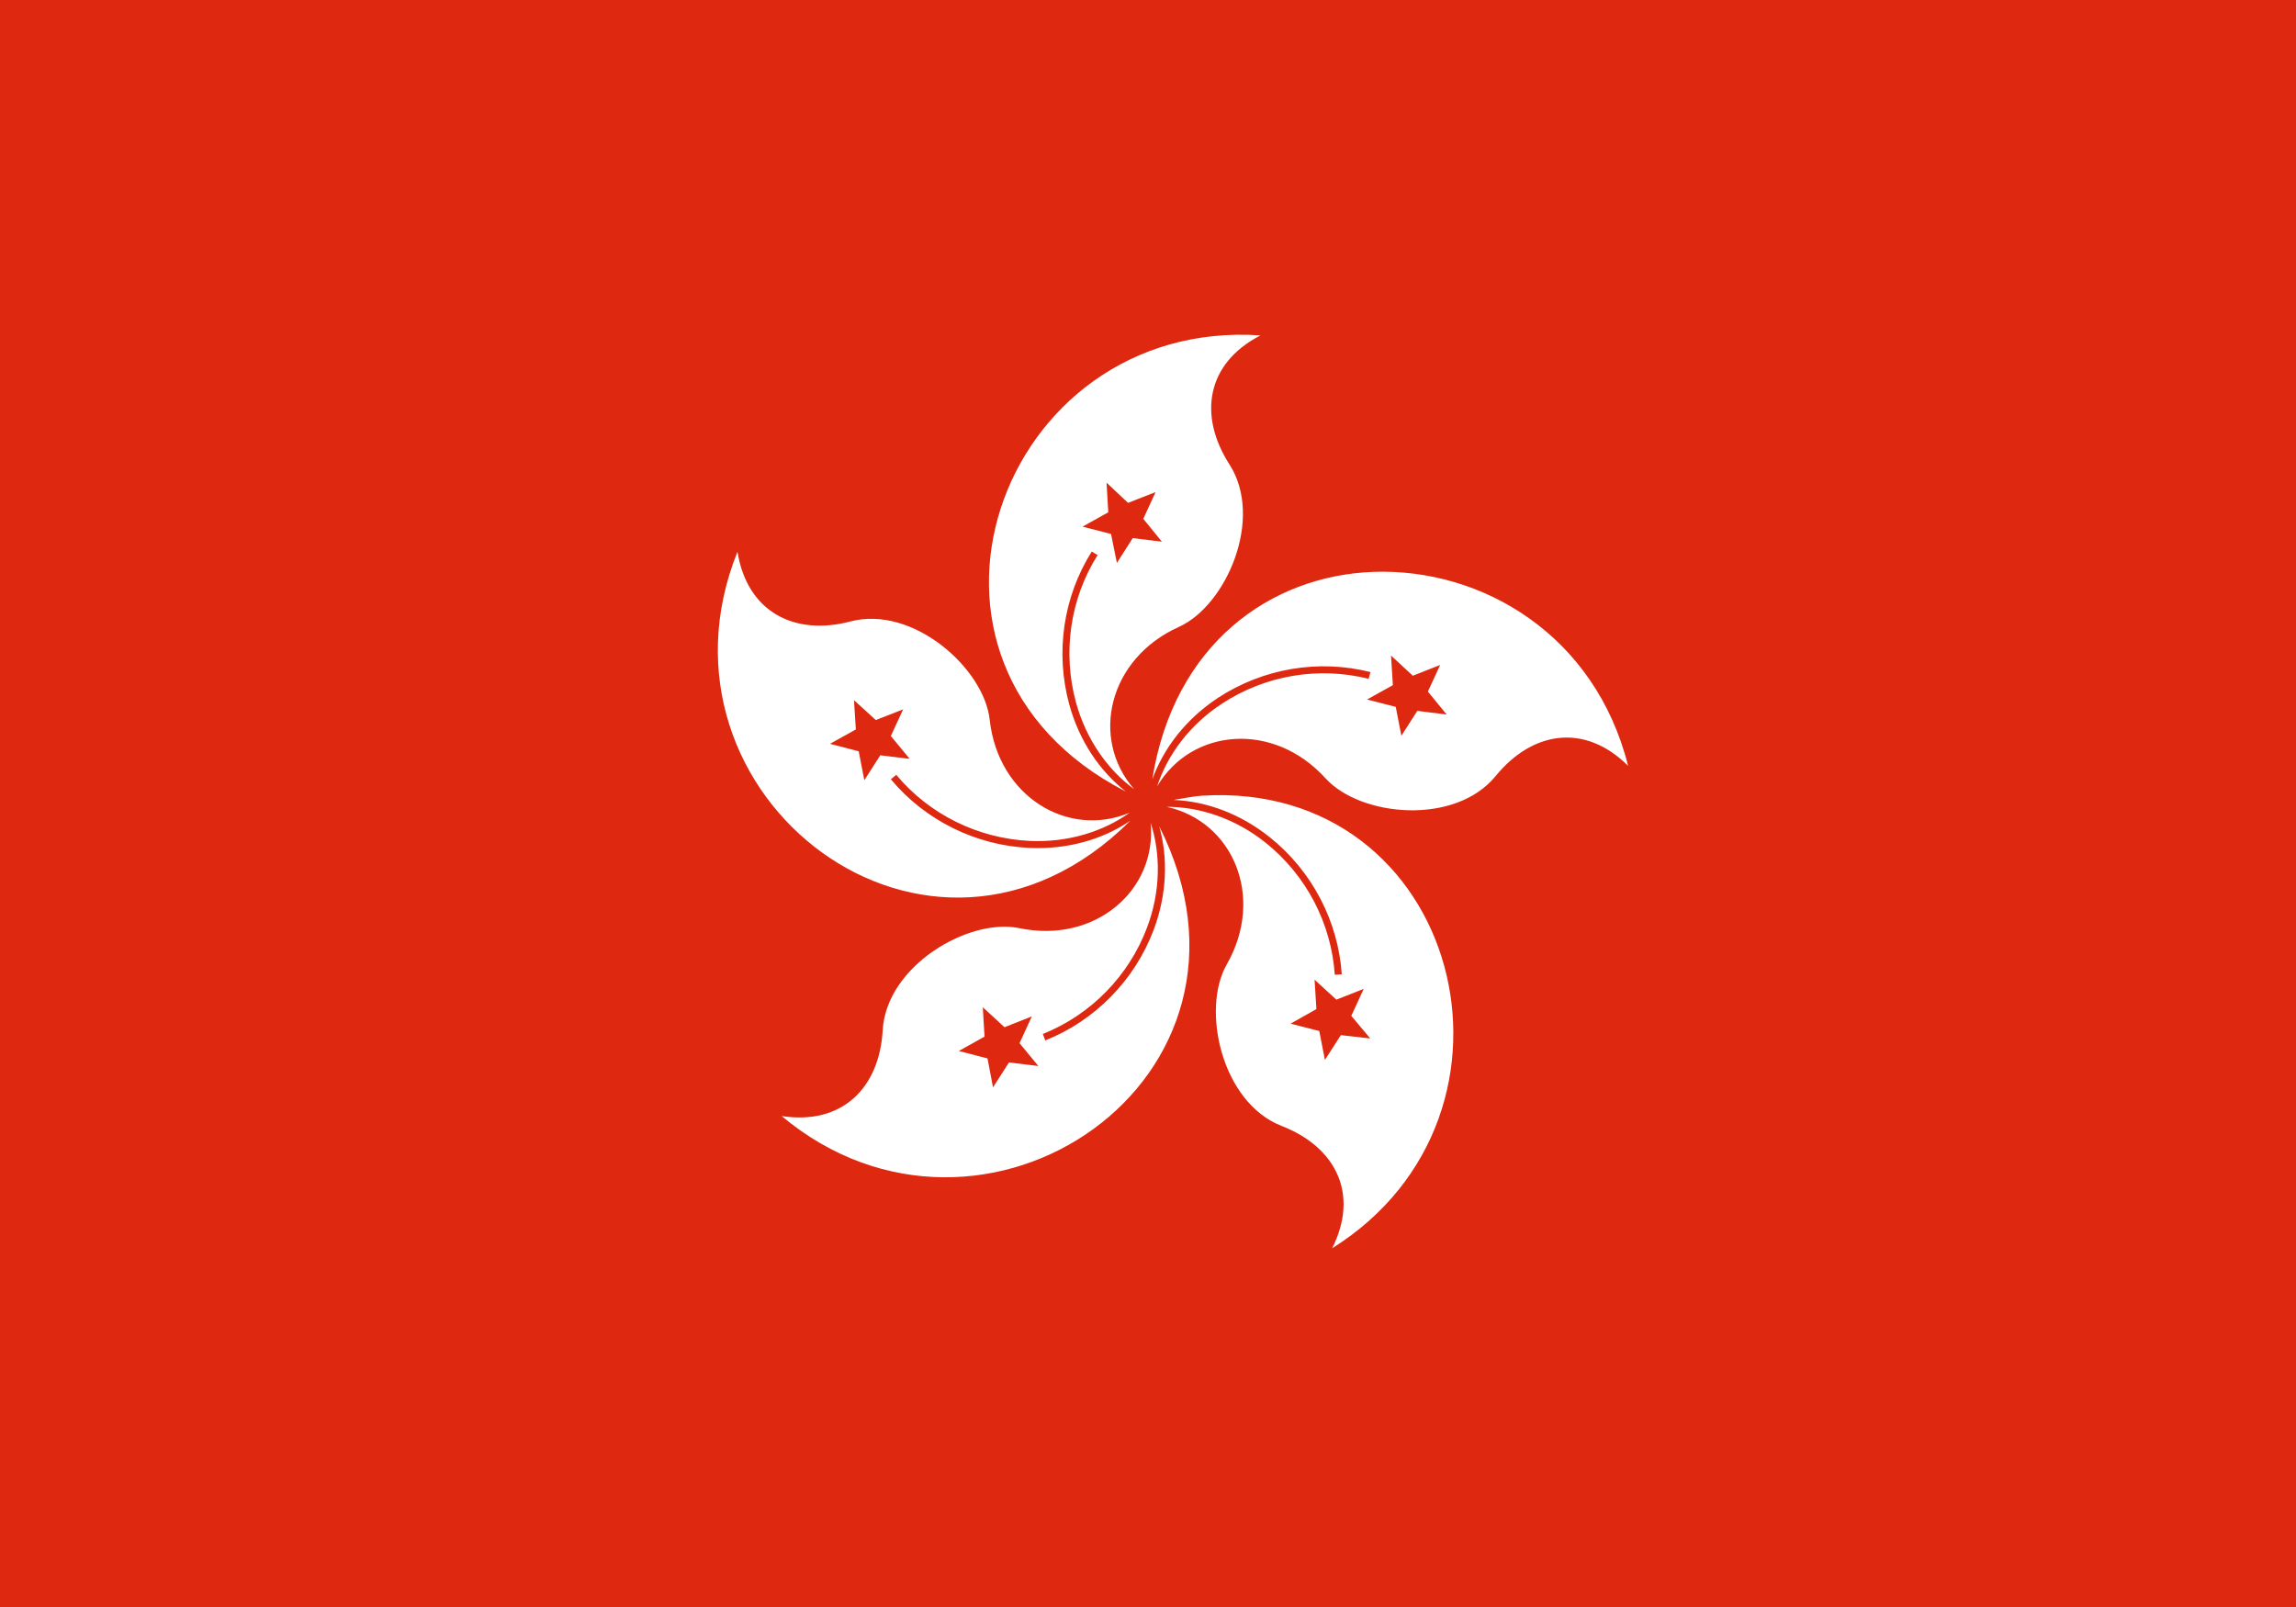
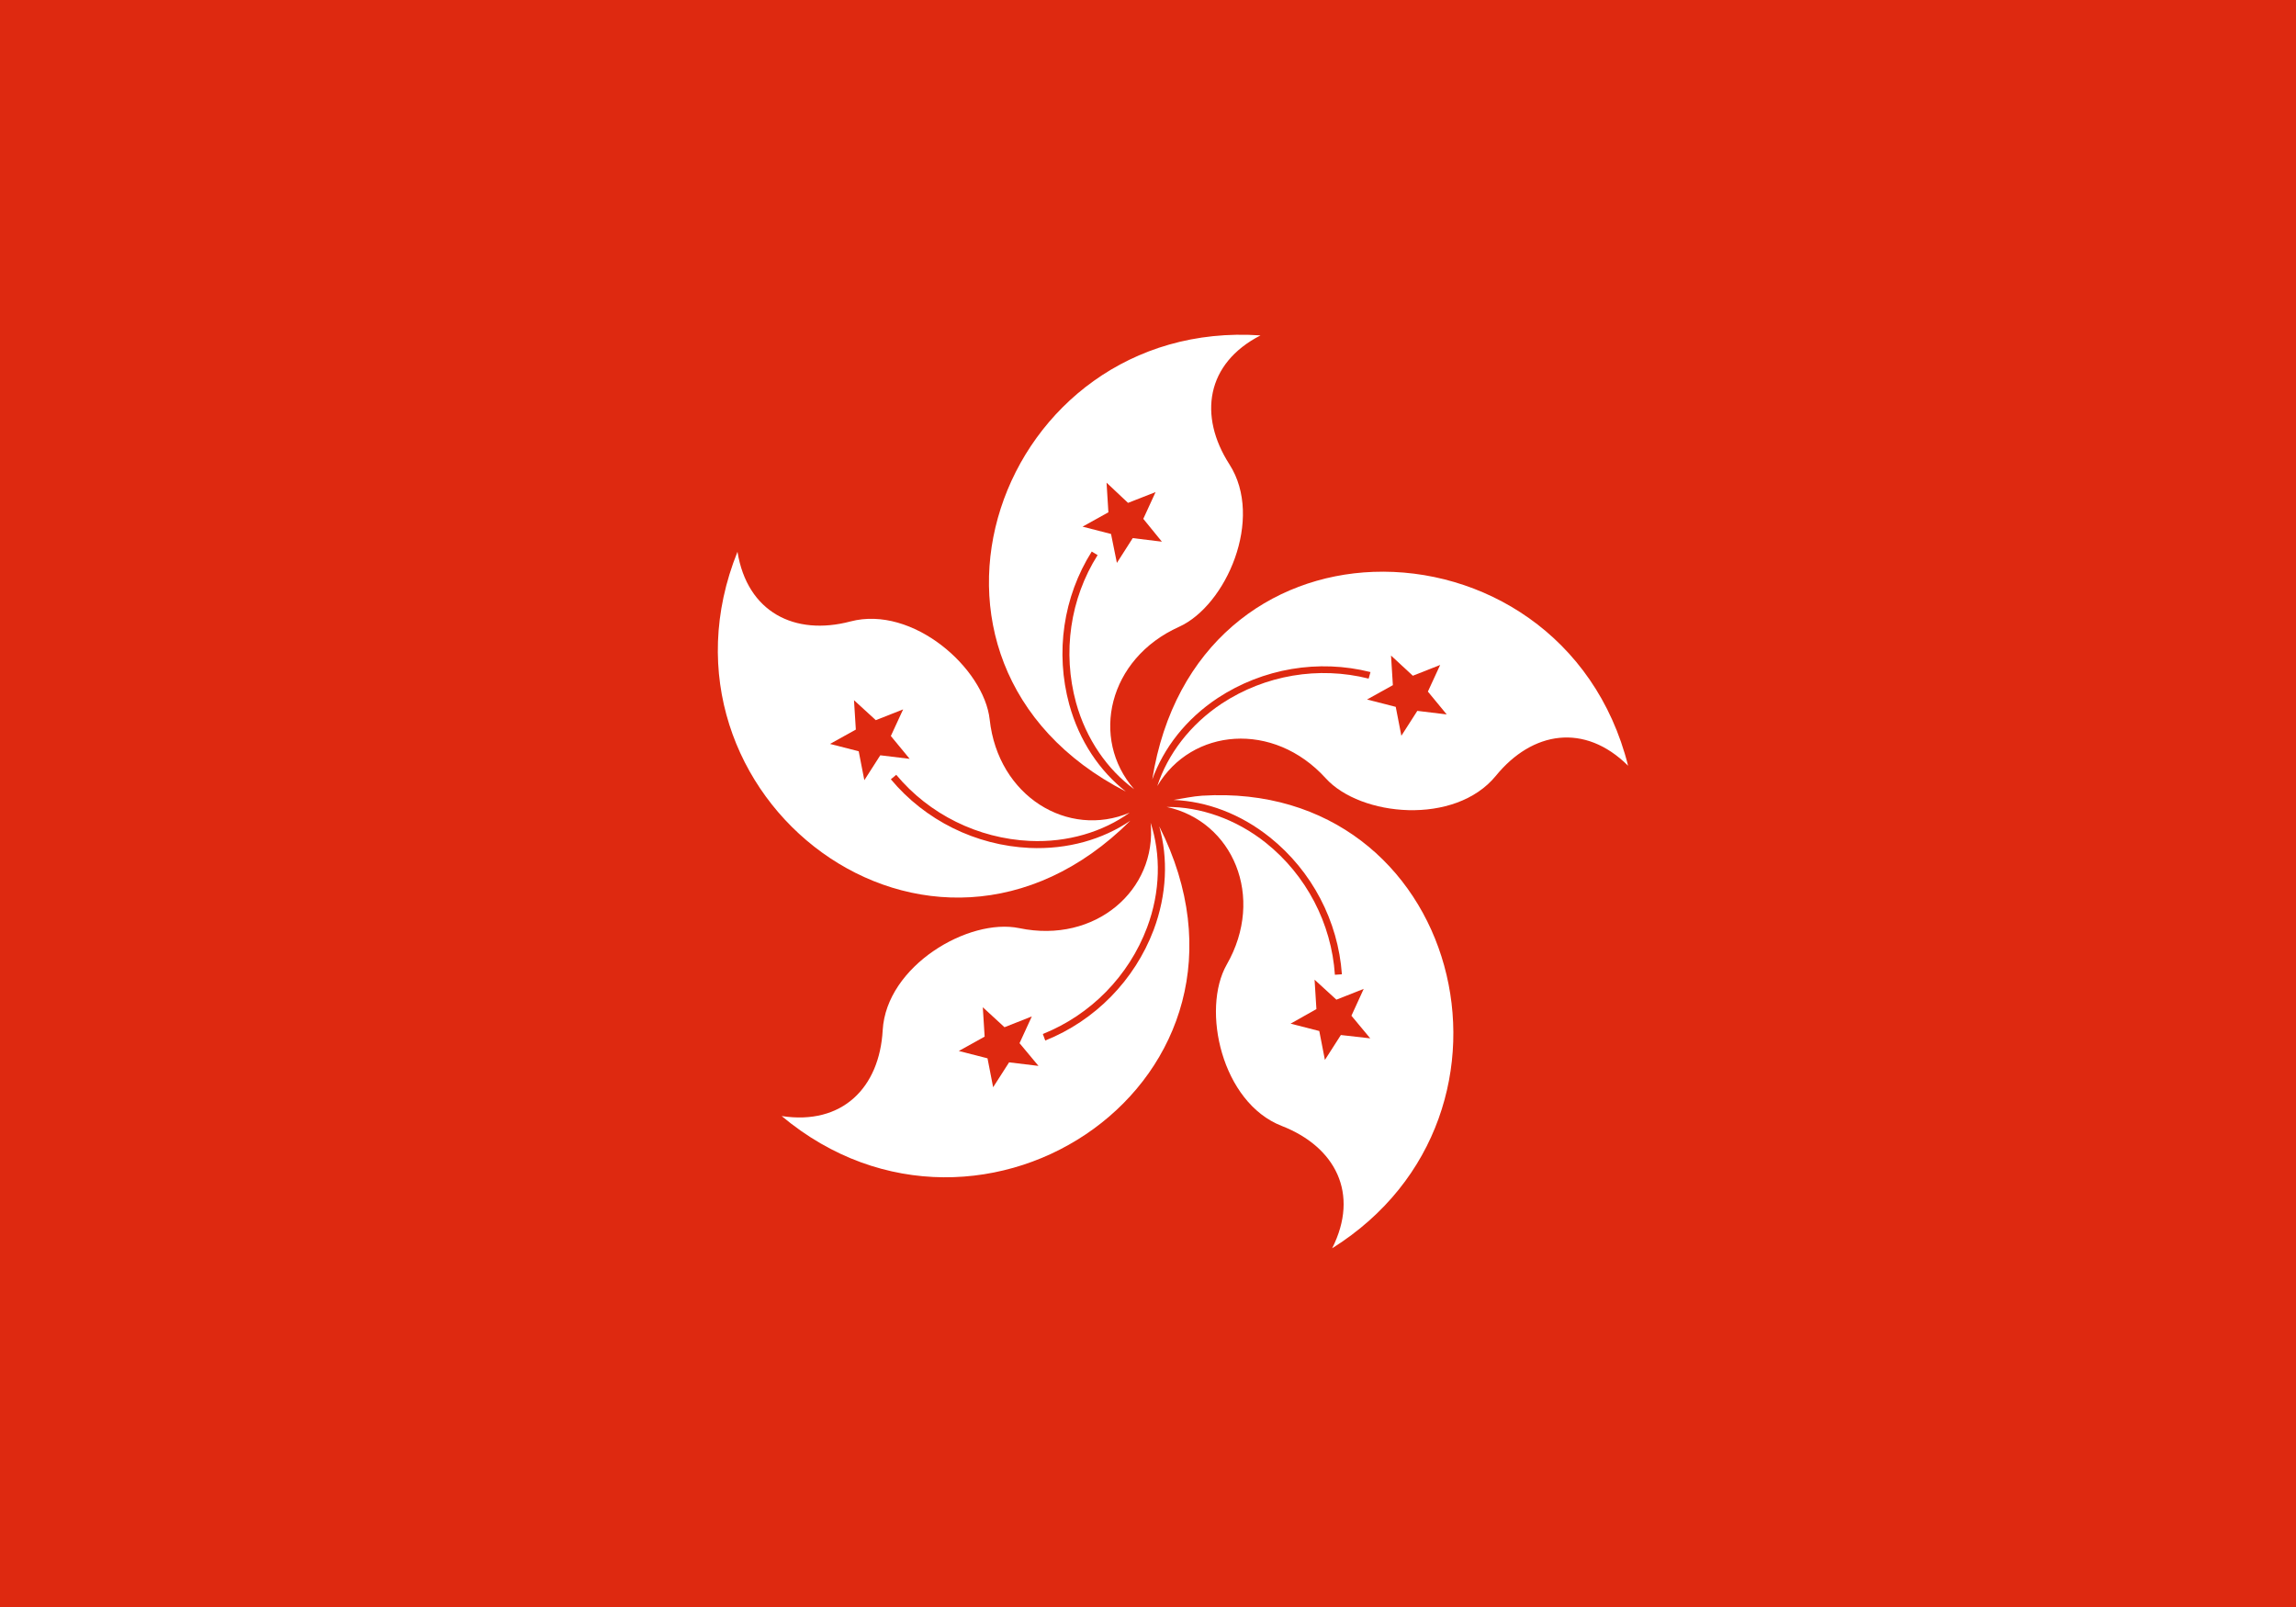
- <svg xmlns="http://www.w3.org/2000/svg" height="14" width="20" version="1.1">
-   <rect fill="#fff" y="0" x="0" height="14" width="20" />
-   <path fill="#de2910" d="M 0 0 L 0 14 L 20 14 L 20 0 L 0 0 z M 10.98 2.922 C 10.505 3.166 10.438 3.623 10.709 4.045 C 11.013 4.518 10.68 5.276 10.27 5.461 C 9.654 5.738 9.494 6.434 9.879 6.875 C 9.647 6.705 9.461 6.44 9.373 6.121 C 9.254 5.685 9.321 5.216 9.561 4.836 L 9.51 4.805 C 9.261 5.2 9.191 5.685 9.314 6.137 C 9.402 6.457 9.58 6.718 9.807 6.896 C 7.618 5.772 8.699 2.766 10.98 2.922 z M 9.639 4.205 L 9.654 4.463 L 9.43 4.588 L 9.678 4.652 L 9.729 4.904 L 9.867 4.688 L 10.121 4.719 L 9.959 4.52 L 10.066 4.287 L 9.826 4.381 L 9.639 4.205 z M 6.424 4.807 C 6.509 5.334 6.923 5.542 7.408 5.414 C 7.952 5.271 8.572 5.822 8.621 6.27 C 8.694 6.939 9.303 7.306 9.84 7.08 C 9.607 7.247 9.299 7.341 8.971 7.326 C 8.52 7.305 8.094 7.095 7.807 6.75 L 7.76 6.789 C 8.059 7.147 8.499 7.365 8.967 7.387 C 9.3 7.402 9.606 7.313 9.846 7.15 C 8.1 8.89 5.57 6.929 6.424 4.807 z M 11.963 4.982 C 12.908 4.948 13.895 5.53 14.182 6.672 C 13.803 6.295 13.347 6.371 13.029 6.76 C 12.674 7.195 11.85 7.115 11.547 6.781 C 11.092 6.28 10.379 6.344 10.08 6.85 C 10.169 6.575 10.365 6.313 10.643 6.131 C 11.02 5.883 11.486 5.804 11.922 5.914 L 11.938 5.855 C 11.485 5.741 11.001 5.823 10.609 6.08 C 10.33 6.264 10.136 6.517 10.037 6.791 C 10.225 5.607 11.07 5.015 11.963 4.982 z M 12.117 5.711 L 12.133 5.969 L 11.908 6.094 L 12.158 6.158 L 12.207 6.41 L 12.346 6.193 L 12.602 6.225 L 12.438 6.025 L 12.545 5.793 L 12.307 5.887 L 12.117 5.711 z M 7.439 6.1 L 7.455 6.355 L 7.23 6.48 L 7.48 6.545 L 7.529 6.797 L 7.668 6.58 L 7.924 6.611 L 7.76 6.412 L 7.867 6.18 L 7.629 6.273 L 7.439 6.1 z M 10.471 6.932 C 12.713 6.793 13.474 9.703 11.604 10.875 C 11.844 10.398 11.632 9.991 11.164 9.809 C 10.64 9.605 10.462 8.793 10.686 8.402 C 11.022 7.813 10.739 7.155 10.162 7.029 C 10.453 7.028 10.765 7.133 11.025 7.342 C 11.378 7.624 11.597 8.044 11.627 8.492 L 11.688 8.488 C 11.656 8.023 11.428 7.588 11.062 7.295 C 10.805 7.089 10.51 6.981 10.223 6.969 C 10.306 6.956 10.392 6.937 10.471 6.932 z M 10.023 7.168 C 10.113 7.443 10.109 7.769 9.992 8.08 C 9.833 8.503 9.501 8.841 9.084 9.008 L 9.105 9.064 C 9.539 8.891 9.883 8.54 10.049 8.102 C 10.165 7.792 10.176 7.476 10.098 7.199 C 11.205 9.395 8.562 11.19 6.809 9.723 C 7.337 9.804 7.661 9.476 7.689 8.975 C 7.721 8.414 8.438 7.994 8.879 8.086 C 9.542 8.224 10.079 7.753 10.023 7.168 z M 11.451 8.535 L 11.467 8.791 L 11.242 8.918 L 11.492 8.982 L 11.541 9.234 L 11.68 9.018 L 11.936 9.047 L 11.771 8.85 L 11.879 8.615 L 11.641 8.709 L 11.451 8.535 z M 8.561 8.775 L 8.576 9.031 L 8.352 9.156 L 8.602 9.221 L 8.65 9.473 L 8.789 9.256 L 9.045 9.287 L 8.881 9.088 L 8.988 8.855 L 8.75 8.949 L 8.561 8.775 z " />
+ <svg xmlns="http://www.w3.org/2000/svg" width="20" height="14">
+   <rect fill="#de2910" height="14" width="20" />
+   <path fill="#ffffff" d="M 10.98,2.922 C 10.505,3.166 10.438,3.623 10.709,4.045 11.013,4.518 10.68,5.276 10.27,5.461 9.654,5.738 9.494,6.434 9.879,6.875 9.647,6.705 9.461,6.44 9.373,6.121 9.254,5.685 9.321,5.216 9.561,4.836 l -0.051,-0.031 C 9.261,5.2 9.191,5.685 9.314,6.137 9.402,6.457 9.58,6.718 9.807,6.896 7.618,5.772 8.699,2.766 10.98,2.922 Z" />
+   <path fill="#de2910" d="m 9.639,4.205 0.016,0.258 -0.225,0.125 0.248,0.064 0.051,0.252 L 9.867,4.688 10.121,4.719 9.959,4.52 10.066,4.287 9.826,4.381 Z" />
+   <path fill="#ffffff" d="m 6.424,4.807 c 0.085,0.527 0.499,0.735 0.984,0.607 0.543,-0.143 1.164,0.408 1.213,0.855 0.073,0.669 0.682,1.037 1.219,0.811 C 9.607,7.247 9.299,7.341 8.971,7.326 8.52,7.305 8.094,7.095 7.807,6.75 l -0.047,0.039 C 8.059,7.147 8.499,7.365 8.967,7.387 9.3,7.402 9.606,7.313 9.846,7.15 8.1,8.89 5.57,6.929 6.424,4.807 Z" />
+   <path fill="#ffffff" d="m 11.963,4.982 c 0.945,-0.035 1.932,0.548 2.219,1.689 -0.379,-0.376 -0.835,-0.301 -1.152,0.088 -0.356,0.435 -1.18,0.355 -1.482,0.021 -0.455,-0.501 -1.168,-0.438 -1.467,0.068 0.089,-0.275 0.285,-0.536 0.562,-0.719 0.377,-0.248 0.844,-0.327 1.279,-0.217 L 11.938,5.855 C 11.485,5.741 11.001,5.823 10.609,6.08 10.33,6.264 10.136,6.517 10.037,6.791 10.225,5.607 11.07,5.015 11.963,4.982 Z" />
+   <path fill="#de2910" d="m 12.117,5.711 0.016,0.258 -0.225,0.125 0.25,0.064 0.049,0.252 0.139,-0.217 0.256,0.031 -0.164,-0.199 0.107,-0.232 -0.238,0.094 z" />
+   <path fill="#de2910" d="m 7.439,6.1 0.016,0.256 -0.225,0.125 0.25,0.064 0.049,0.252 0.139,-0.217 0.256,0.031 -0.164,-0.199 0.107,-0.232 -0.238,0.094 z" />
+   <path fill="#ffffff" d="m 10.471,6.932 c 2.243,-0.138 3.003,2.771 1.133,3.943 0.241,-0.477 0.028,-0.884 -0.439,-1.066 -0.524,-0.204 -0.702,-1.015 -0.479,-1.406 0.337,-0.589 0.053,-1.248 -0.523,-1.373 0.29,-0.002 0.602,0.104 0.863,0.312 0.353,0.282 0.572,0.702 0.602,1.15 l 0.061,-0.004 C 11.656,8.023 11.428,7.588 11.062,7.295 10.805,7.089 10.51,6.981 10.223,6.969 c 0.083,-0.013 0.169,-0.032 0.248,-0.037 z" />
+   <path fill="#ffffff" d="M 10.023,7.168 C 10.113,7.443 10.109,7.769 9.992,8.08 9.833,8.503 9.501,8.841 9.084,9.008 l 0.021,0.057 C 9.539,8.891 9.883,8.54 10.049,8.102 10.165,7.792 10.176,7.476 10.098,7.199 11.205,9.395 8.562,11.19 6.809,9.723 7.337,9.804 7.661,9.476 7.689,8.975 7.721,8.414 8.438,7.994 8.879,8.086 9.542,8.224 10.079,7.753 10.023,7.168 Z" />
+   <path fill="#de2910" d="m 11.451,8.535 0.016,0.256 -0.225,0.127 0.25,0.064 0.049,0.252 0.139,-0.217 0.256,0.029 -0.164,-0.197 0.107,-0.234 -0.238,0.094 z" />
+   <path fill="#de2910" d="m 8.561,8.775 0.016,0.256 -0.225,0.125 0.25,0.064 0.049,0.252 0.139,-0.217 0.256,0.031 L 8.881,9.088 8.988,8.855 8.75,8.949 Z" />
</svg>
